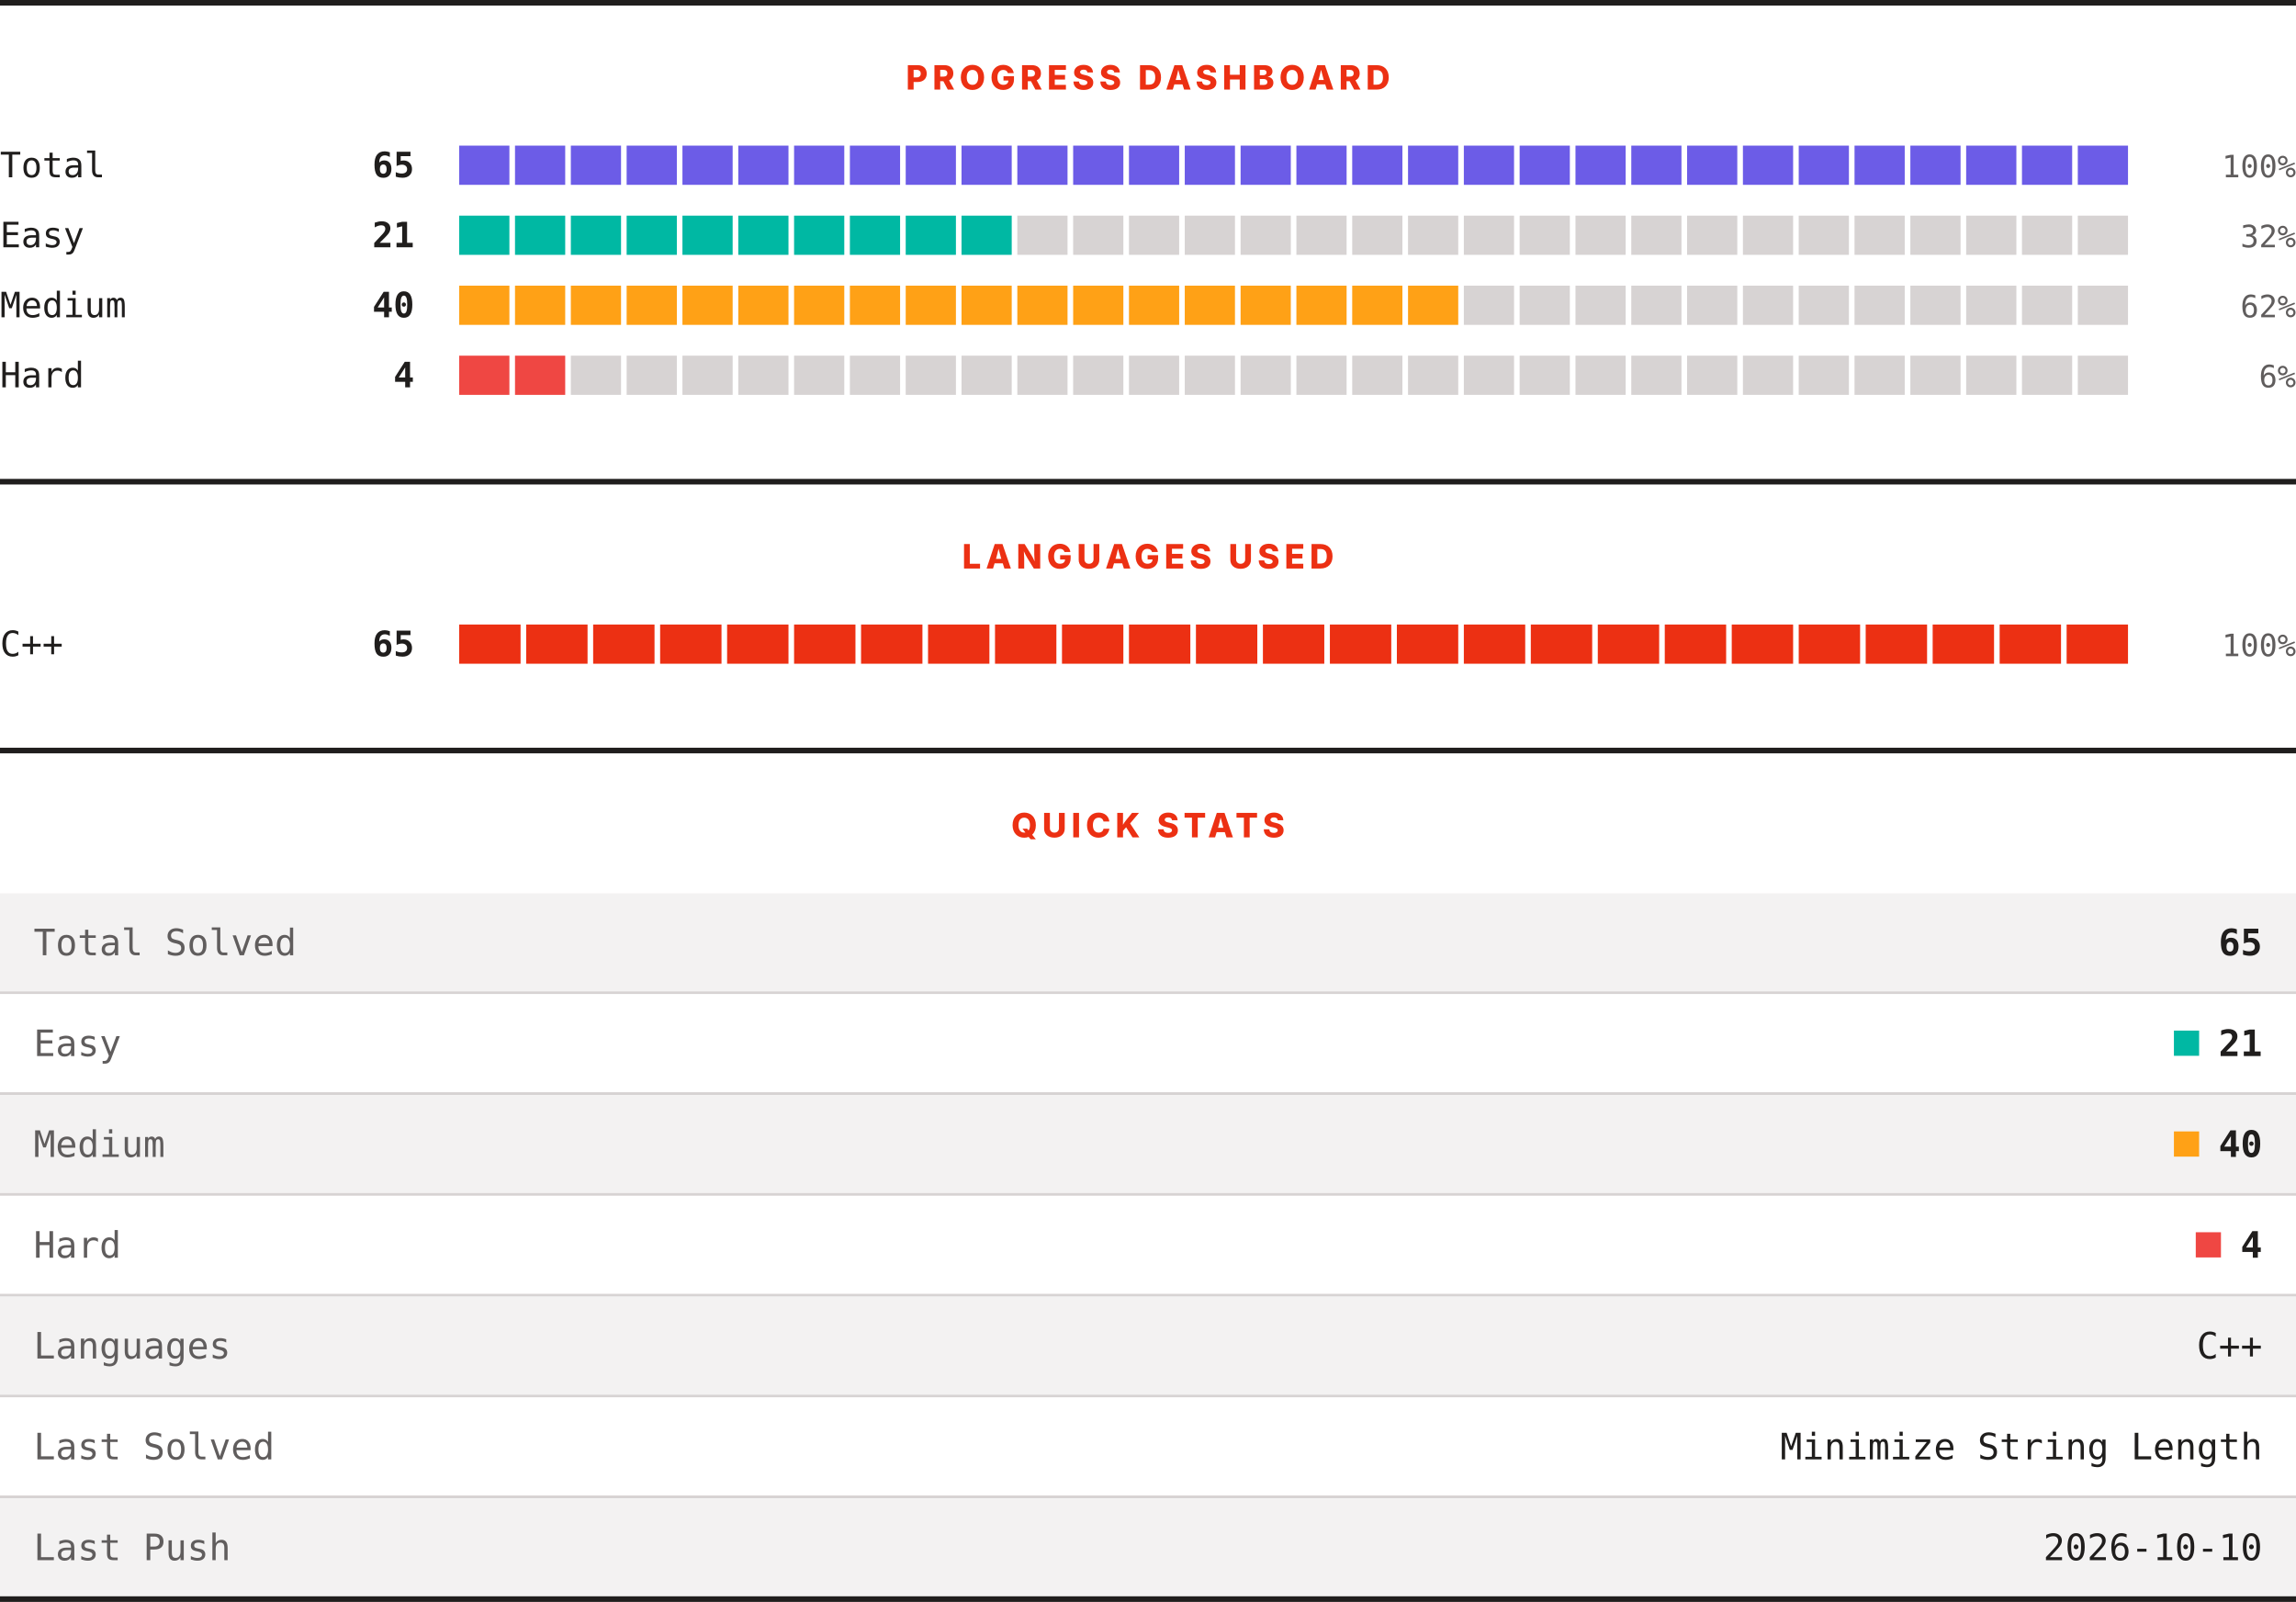
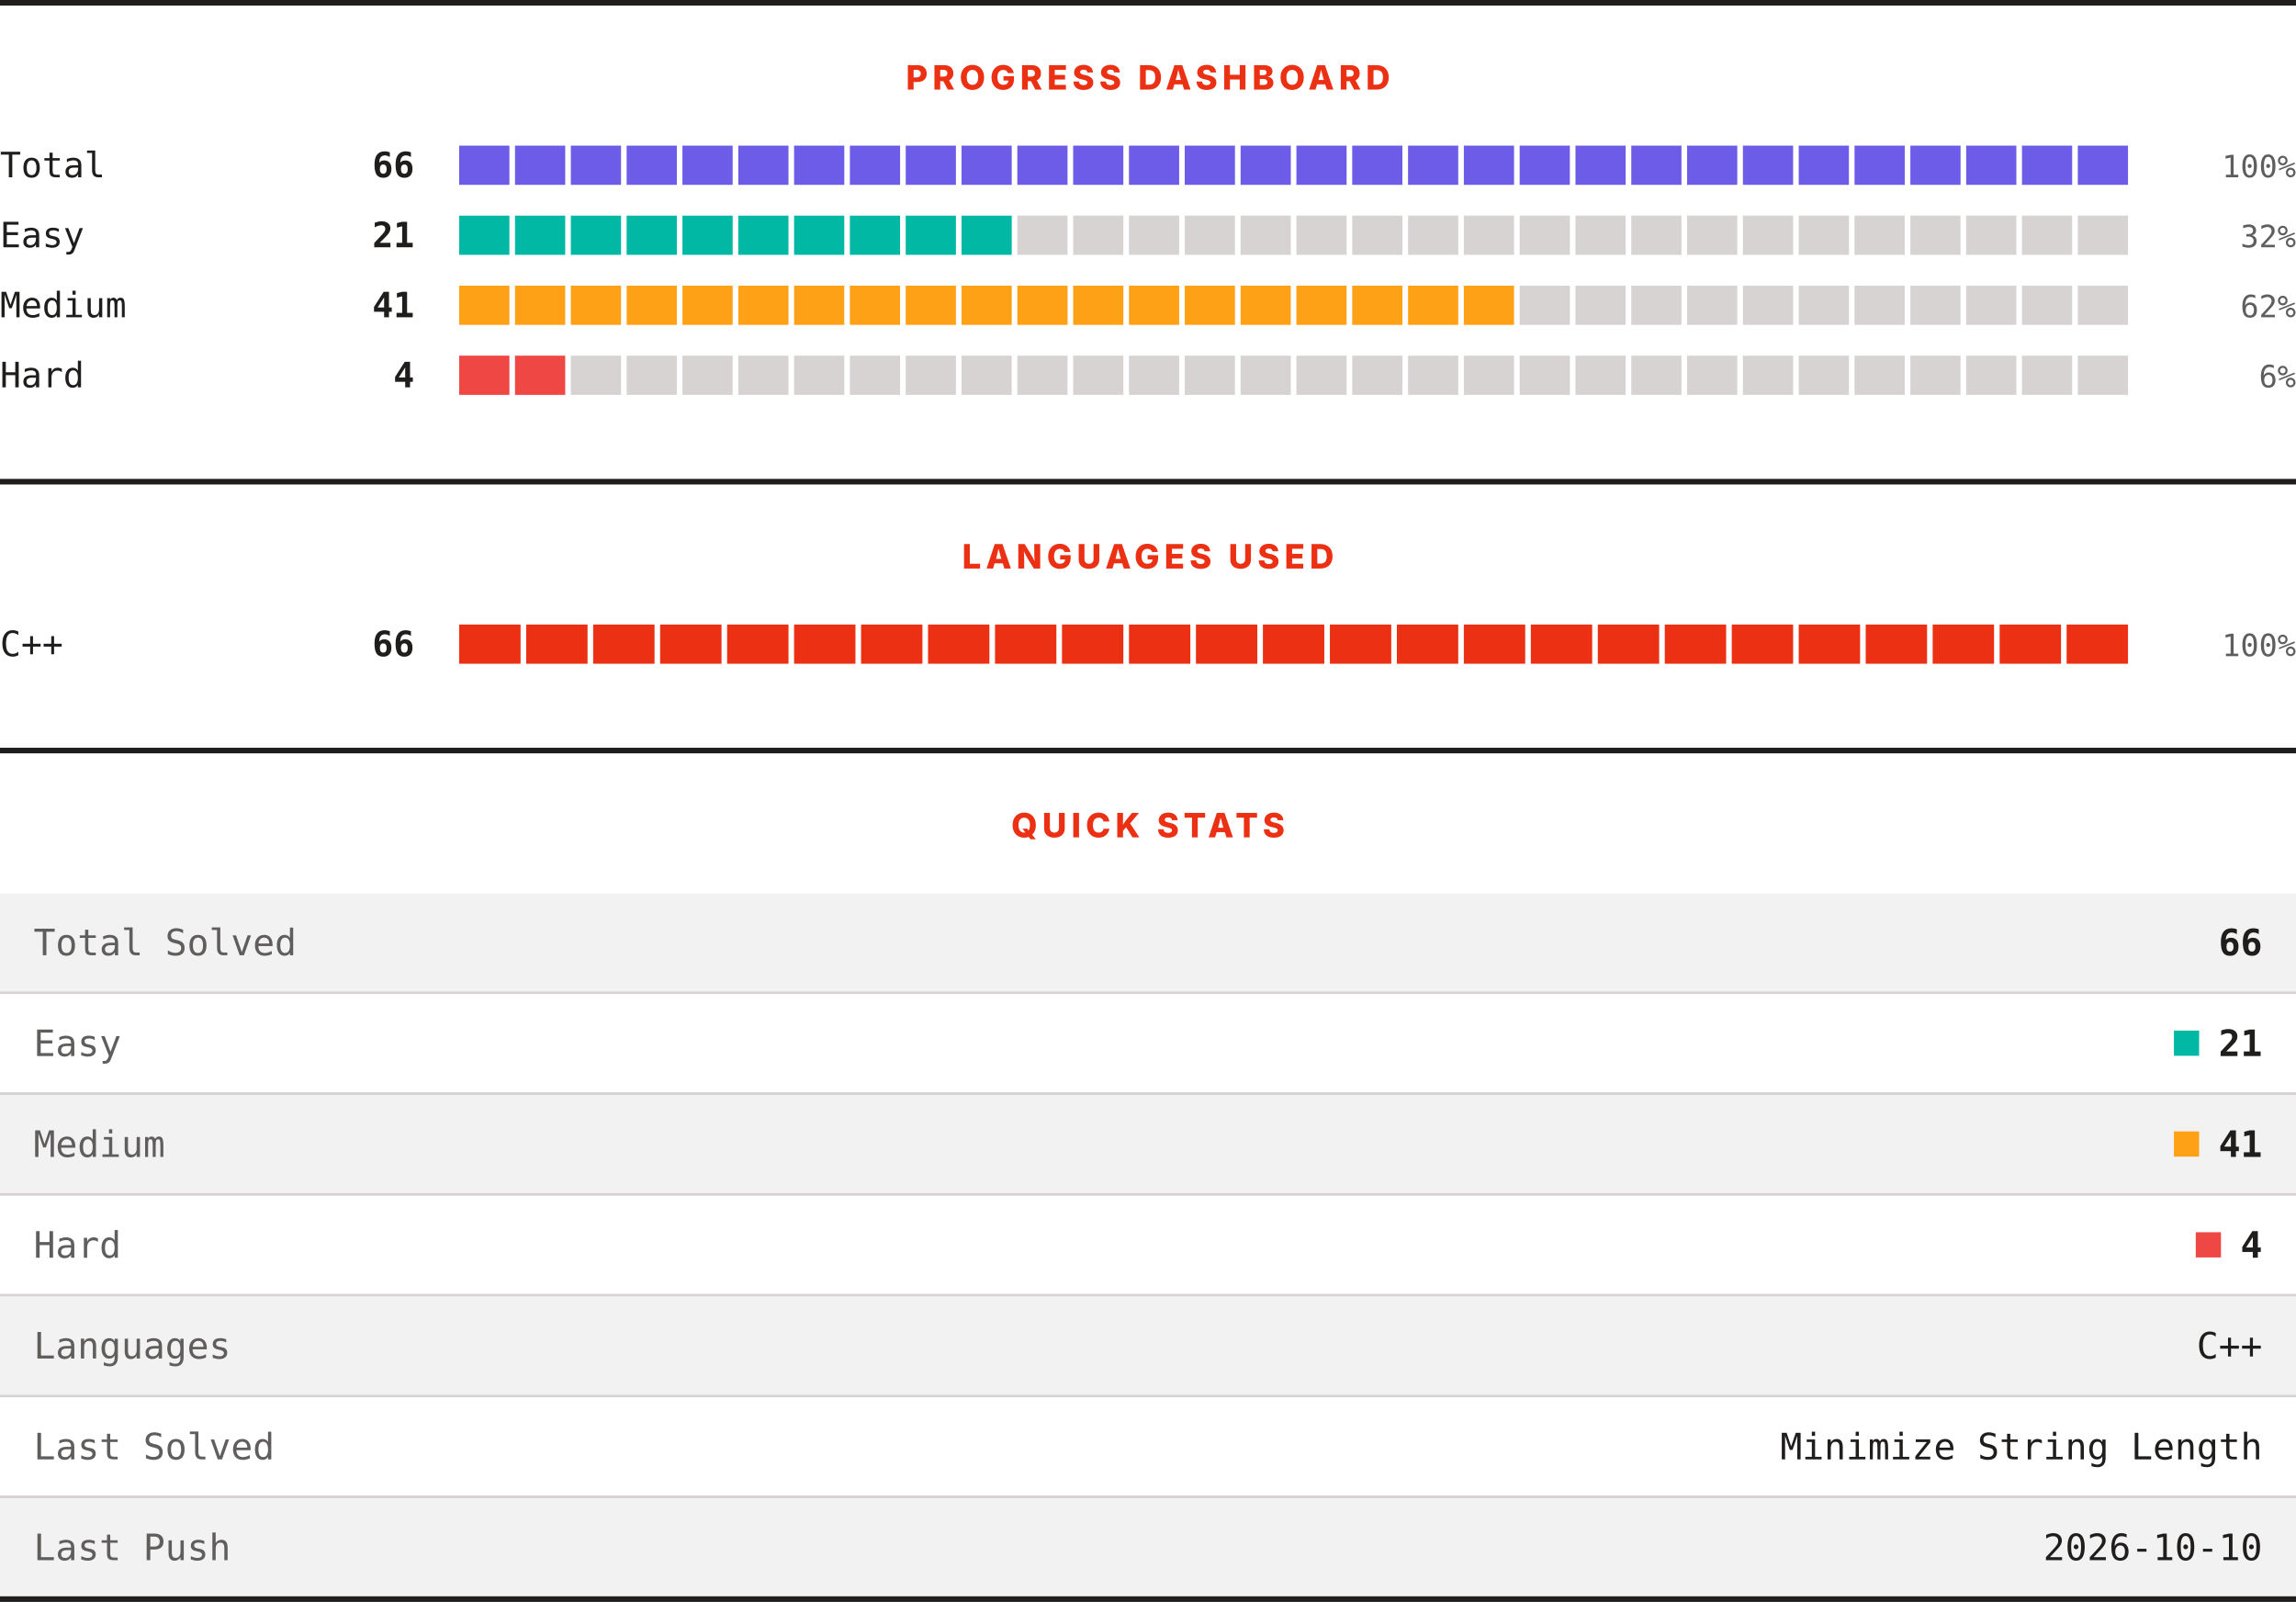
<svg xmlns="http://www.w3.org/2000/svg" width="820" height="572" viewBox="0 0 820 572" role="img" aria-label="LeetCode progress, languages and quick stats">
  <rect width="820" height="572" fill="#ffffff" />
  <rect x="0" y="0" width="820" height="2" fill="#201e1d" />
  <text x="410" y="32" text-anchor="middle" font-family="Archivo, system-ui, -apple-system, Segoe UI, sans-serif" font-size="12" font-weight="800" letter-spacing="1.68" fill="#ec3013">PROGRESS DASHBOARD</text>
  <text x="0" y="63.3" font-family="ui-monospace, SFMono-Regular, Menlo, Consolas, monospace" font-size="12.5" fill="#201e1d">Total</text>
-   <text x="148" y="63.3" text-anchor="end" font-family="ui-monospace, SFMono-Regular, Menlo, Consolas, monospace" font-size="12.5" font-weight="700" fill="#201e1d">65</text>
+   <text x="148" y="63.3" text-anchor="end" font-family="ui-monospace, SFMono-Regular, Menlo, Consolas, monospace" font-size="12.5" font-weight="700" fill="#201e1d">66</text>
  <rect x="164.00" y="52" width="17.93" height="14" fill="#6c5ce7" />
  <rect x="183.93" y="52" width="17.93" height="14" fill="#6c5ce7" />
  <rect x="203.87" y="52" width="17.93" height="14" fill="#6c5ce7" />
  <rect x="223.80" y="52" width="17.93" height="14" fill="#6c5ce7" />
  <rect x="243.73" y="52" width="17.93" height="14" fill="#6c5ce7" />
  <rect x="263.67" y="52" width="17.93" height="14" fill="#6c5ce7" />
  <rect x="283.60" y="52" width="17.93" height="14" fill="#6c5ce7" />
  <rect x="303.53" y="52" width="17.93" height="14" fill="#6c5ce7" />
  <rect x="323.47" y="52" width="17.93" height="14" fill="#6c5ce7" />
  <rect x="343.40" y="52" width="17.93" height="14" fill="#6c5ce7" />
  <rect x="363.33" y="52" width="17.93" height="14" fill="#6c5ce7" />
  <rect x="383.27" y="52" width="17.93" height="14" fill="#6c5ce7" />
  <rect x="403.20" y="52" width="17.93" height="14" fill="#6c5ce7" />
  <rect x="423.13" y="52" width="17.93" height="14" fill="#6c5ce7" />
  <rect x="443.07" y="52" width="17.93" height="14" fill="#6c5ce7" />
  <rect x="463.00" y="52" width="17.93" height="14" fill="#6c5ce7" />
  <rect x="482.93" y="52" width="17.93" height="14" fill="#6c5ce7" />
  <rect x="502.87" y="52" width="17.93" height="14" fill="#6c5ce7" />
  <rect x="522.80" y="52" width="17.93" height="14" fill="#6c5ce7" />
  <rect x="542.73" y="52" width="17.93" height="14" fill="#6c5ce7" />
  <rect x="562.67" y="52" width="17.93" height="14" fill="#6c5ce7" />
  <rect x="582.60" y="52" width="17.93" height="14" fill="#6c5ce7" />
  <rect x="602.53" y="52" width="17.93" height="14" fill="#6c5ce7" />
  <rect x="622.47" y="52" width="17.93" height="14" fill="#6c5ce7" />
  <rect x="642.40" y="52" width="17.93" height="14" fill="#6c5ce7" />
  <rect x="662.33" y="52" width="17.93" height="14" fill="#6c5ce7" />
  <rect x="682.27" y="52" width="17.93" height="14" fill="#6c5ce7" />
  <rect x="702.20" y="52" width="17.93" height="14" fill="#6c5ce7" />
  <rect x="722.13" y="52" width="17.93" height="14" fill="#6c5ce7" />
  <rect x="742.07" y="52" width="17.93" height="14" fill="#6c5ce7" />
  <text x="820" y="63.3" text-anchor="end" font-family="ui-monospace, SFMono-Regular, Menlo, Consolas, monospace" font-size="11" fill="#605d5d">100%</text>
  <text x="0" y="88.3" font-family="ui-monospace, SFMono-Regular, Menlo, Consolas, monospace" font-size="12.5" fill="#201e1d">Easy</text>
  <text x="148" y="88.3" text-anchor="end" font-family="ui-monospace, SFMono-Regular, Menlo, Consolas, monospace" font-size="12.5" font-weight="700" fill="#201e1d">21</text>
  <rect x="164.00" y="77" width="17.93" height="14" fill="#00b8a3" />
  <rect x="183.93" y="77" width="17.93" height="14" fill="#00b8a3" />
  <rect x="203.87" y="77" width="17.93" height="14" fill="#00b8a3" />
  <rect x="223.80" y="77" width="17.93" height="14" fill="#00b8a3" />
  <rect x="243.73" y="77" width="17.93" height="14" fill="#00b8a3" />
  <rect x="263.67" y="77" width="17.93" height="14" fill="#00b8a3" />
  <rect x="283.60" y="77" width="17.93" height="14" fill="#00b8a3" />
  <rect x="303.53" y="77" width="17.93" height="14" fill="#00b8a3" />
  <rect x="323.47" y="77" width="17.93" height="14" fill="#00b8a3" />
  <rect x="343.40" y="77" width="17.93" height="14" fill="#00b8a3" />
  <rect x="363.33" y="77" width="17.93" height="14" fill="#d7d3d3" />
  <rect x="383.27" y="77" width="17.93" height="14" fill="#d7d3d3" />
  <rect x="403.20" y="77" width="17.93" height="14" fill="#d7d3d3" />
  <rect x="423.13" y="77" width="17.93" height="14" fill="#d7d3d3" />
  <rect x="443.07" y="77" width="17.93" height="14" fill="#d7d3d3" />
  <rect x="463.00" y="77" width="17.93" height="14" fill="#d7d3d3" />
  <rect x="482.93" y="77" width="17.93" height="14" fill="#d7d3d3" />
  <rect x="502.87" y="77" width="17.93" height="14" fill="#d7d3d3" />
  <rect x="522.80" y="77" width="17.93" height="14" fill="#d7d3d3" />
  <rect x="542.73" y="77" width="17.93" height="14" fill="#d7d3d3" />
  <rect x="562.67" y="77" width="17.93" height="14" fill="#d7d3d3" />
  <rect x="582.60" y="77" width="17.93" height="14" fill="#d7d3d3" />
  <rect x="602.53" y="77" width="17.93" height="14" fill="#d7d3d3" />
  <rect x="622.47" y="77" width="17.93" height="14" fill="#d7d3d3" />
  <rect x="642.40" y="77" width="17.93" height="14" fill="#d7d3d3" />
  <rect x="662.33" y="77" width="17.93" height="14" fill="#d7d3d3" />
  <rect x="682.27" y="77" width="17.93" height="14" fill="#d7d3d3" />
  <rect x="702.20" y="77" width="17.93" height="14" fill="#d7d3d3" />
  <rect x="722.13" y="77" width="17.93" height="14" fill="#d7d3d3" />
  <rect x="742.07" y="77" width="17.93" height="14" fill="#d7d3d3" />
  <text x="820" y="88.3" text-anchor="end" font-family="ui-monospace, SFMono-Regular, Menlo, Consolas, monospace" font-size="11" fill="#605d5d">32%</text>
  <text x="0" y="113.3" font-family="ui-monospace, SFMono-Regular, Menlo, Consolas, monospace" font-size="12.5" fill="#201e1d">Medium</text>
-   <text x="148" y="113.3" text-anchor="end" font-family="ui-monospace, SFMono-Regular, Menlo, Consolas, monospace" font-size="12.5" font-weight="700" fill="#201e1d">40</text>
+   <text x="148" y="113.3" text-anchor="end" font-family="ui-monospace, SFMono-Regular, Menlo, Consolas, monospace" font-size="12.5" font-weight="700" fill="#201e1d">41</text>
  <rect x="164.00" y="102" width="17.93" height="14" fill="#ffa116" />
  <rect x="183.93" y="102" width="17.93" height="14" fill="#ffa116" />
  <rect x="203.87" y="102" width="17.93" height="14" fill="#ffa116" />
  <rect x="223.80" y="102" width="17.93" height="14" fill="#ffa116" />
  <rect x="243.73" y="102" width="17.93" height="14" fill="#ffa116" />
  <rect x="263.67" y="102" width="17.93" height="14" fill="#ffa116" />
  <rect x="283.60" y="102" width="17.93" height="14" fill="#ffa116" />
  <rect x="303.53" y="102" width="17.93" height="14" fill="#ffa116" />
  <rect x="323.47" y="102" width="17.93" height="14" fill="#ffa116" />
  <rect x="343.40" y="102" width="17.93" height="14" fill="#ffa116" />
  <rect x="363.33" y="102" width="17.93" height="14" fill="#ffa116" />
  <rect x="383.27" y="102" width="17.93" height="14" fill="#ffa116" />
  <rect x="403.20" y="102" width="17.93" height="14" fill="#ffa116" />
  <rect x="423.13" y="102" width="17.93" height="14" fill="#ffa116" />
  <rect x="443.07" y="102" width="17.93" height="14" fill="#ffa116" />
  <rect x="463.00" y="102" width="17.93" height="14" fill="#ffa116" />
  <rect x="482.93" y="102" width="17.93" height="14" fill="#ffa116" />
  <rect x="502.87" y="102" width="17.93" height="14" fill="#ffa116" />
-   <rect x="522.80" y="102" width="17.93" height="14" fill="#d7d3d3" />
+   <rect x="522.80" y="102" width="17.93" height="14" fill="#ffa116" />
  <rect x="542.73" y="102" width="17.93" height="14" fill="#d7d3d3" />
  <rect x="562.67" y="102" width="17.93" height="14" fill="#d7d3d3" />
  <rect x="582.60" y="102" width="17.93" height="14" fill="#d7d3d3" />
  <rect x="602.53" y="102" width="17.93" height="14" fill="#d7d3d3" />
  <rect x="622.47" y="102" width="17.93" height="14" fill="#d7d3d3" />
  <rect x="642.40" y="102" width="17.93" height="14" fill="#d7d3d3" />
  <rect x="662.33" y="102" width="17.93" height="14" fill="#d7d3d3" />
  <rect x="682.27" y="102" width="17.93" height="14" fill="#d7d3d3" />
  <rect x="702.20" y="102" width="17.93" height="14" fill="#d7d3d3" />
  <rect x="722.13" y="102" width="17.93" height="14" fill="#d7d3d3" />
  <rect x="742.07" y="102" width="17.93" height="14" fill="#d7d3d3" />
  <text x="820" y="113.3" text-anchor="end" font-family="ui-monospace, SFMono-Regular, Menlo, Consolas, monospace" font-size="11" fill="#605d5d">62%</text>
  <text x="0" y="138.3" font-family="ui-monospace, SFMono-Regular, Menlo, Consolas, monospace" font-size="12.5" fill="#201e1d">Hard</text>
  <text x="148" y="138.3" text-anchor="end" font-family="ui-monospace, SFMono-Regular, Menlo, Consolas, monospace" font-size="12.5" font-weight="700" fill="#201e1d">4</text>
  <rect x="164.00" y="127" width="17.93" height="14" fill="#ef4743" />
  <rect x="183.93" y="127" width="17.93" height="14" fill="#ef4743" />
  <rect x="203.87" y="127" width="17.93" height="14" fill="#d7d3d3" />
  <rect x="223.80" y="127" width="17.93" height="14" fill="#d7d3d3" />
  <rect x="243.73" y="127" width="17.93" height="14" fill="#d7d3d3" />
  <rect x="263.67" y="127" width="17.93" height="14" fill="#d7d3d3" />
  <rect x="283.60" y="127" width="17.93" height="14" fill="#d7d3d3" />
  <rect x="303.53" y="127" width="17.93" height="14" fill="#d7d3d3" />
  <rect x="323.47" y="127" width="17.93" height="14" fill="#d7d3d3" />
  <rect x="343.40" y="127" width="17.93" height="14" fill="#d7d3d3" />
  <rect x="363.33" y="127" width="17.93" height="14" fill="#d7d3d3" />
  <rect x="383.27" y="127" width="17.93" height="14" fill="#d7d3d3" />
  <rect x="403.20" y="127" width="17.93" height="14" fill="#d7d3d3" />
  <rect x="423.13" y="127" width="17.93" height="14" fill="#d7d3d3" />
  <rect x="443.07" y="127" width="17.93" height="14" fill="#d7d3d3" />
  <rect x="463.00" y="127" width="17.93" height="14" fill="#d7d3d3" />
  <rect x="482.93" y="127" width="17.93" height="14" fill="#d7d3d3" />
  <rect x="502.87" y="127" width="17.93" height="14" fill="#d7d3d3" />
  <rect x="522.80" y="127" width="17.93" height="14" fill="#d7d3d3" />
  <rect x="542.73" y="127" width="17.93" height="14" fill="#d7d3d3" />
  <rect x="562.67" y="127" width="17.93" height="14" fill="#d7d3d3" />
  <rect x="582.60" y="127" width="17.93" height="14" fill="#d7d3d3" />
  <rect x="602.53" y="127" width="17.93" height="14" fill="#d7d3d3" />
  <rect x="622.47" y="127" width="17.93" height="14" fill="#d7d3d3" />
  <rect x="642.40" y="127" width="17.93" height="14" fill="#d7d3d3" />
  <rect x="662.33" y="127" width="17.93" height="14" fill="#d7d3d3" />
  <rect x="682.27" y="127" width="17.93" height="14" fill="#d7d3d3" />
  <rect x="702.20" y="127" width="17.93" height="14" fill="#d7d3d3" />
  <rect x="722.13" y="127" width="17.93" height="14" fill="#d7d3d3" />
  <rect x="742.07" y="127" width="17.93" height="14" fill="#d7d3d3" />
  <text x="820" y="138.3" text-anchor="end" font-family="ui-monospace, SFMono-Regular, Menlo, Consolas, monospace" font-size="11" fill="#605d5d">6%</text>
  <rect x="0" y="171" width="820" height="2" fill="#201e1d" />
  <text x="410" y="203" text-anchor="middle" font-family="Archivo, system-ui, -apple-system, Segoe UI, sans-serif" font-size="12" font-weight="800" letter-spacing="1.68" fill="#ec3013">LANGUAGES USED</text>
  <text x="0" y="234.3" font-family="ui-monospace, SFMono-Regular, Menlo, Consolas, monospace" font-size="12.5" fill="#201e1d">C++</text>
-   <text x="148" y="234.3" text-anchor="end" font-family="ui-monospace, SFMono-Regular, Menlo, Consolas, monospace" font-size="12.5" font-weight="700" fill="#201e1d">65</text>
+   <text x="148" y="234.3" text-anchor="end" font-family="ui-monospace, SFMono-Regular, Menlo, Consolas, monospace" font-size="12.5" font-weight="700" fill="#201e1d">66</text>
  <rect x="164.00" y="223" width="21.92" height="14" fill="#ec3013" />
  <rect x="187.92" y="223" width="21.92" height="14" fill="#ec3013" />
  <rect x="211.84" y="223" width="21.92" height="14" fill="#ec3013" />
  <rect x="235.76" y="223" width="21.92" height="14" fill="#ec3013" />
  <rect x="259.68" y="223" width="21.92" height="14" fill="#ec3013" />
  <rect x="283.60" y="223" width="21.92" height="14" fill="#ec3013" />
  <rect x="307.52" y="223" width="21.92" height="14" fill="#ec3013" />
  <rect x="331.44" y="223" width="21.92" height="14" fill="#ec3013" />
  <rect x="355.36" y="223" width="21.92" height="14" fill="#ec3013" />
  <rect x="379.28" y="223" width="21.92" height="14" fill="#ec3013" />
  <rect x="403.20" y="223" width="21.92" height="14" fill="#ec3013" />
  <rect x="427.12" y="223" width="21.92" height="14" fill="#ec3013" />
  <rect x="451.04" y="223" width="21.92" height="14" fill="#ec3013" />
  <rect x="474.96" y="223" width="21.92" height="14" fill="#ec3013" />
  <rect x="498.88" y="223" width="21.92" height="14" fill="#ec3013" />
  <rect x="522.80" y="223" width="21.92" height="14" fill="#ec3013" />
  <rect x="546.72" y="223" width="21.92" height="14" fill="#ec3013" />
  <rect x="570.64" y="223" width="21.92" height="14" fill="#ec3013" />
  <rect x="594.56" y="223" width="21.92" height="14" fill="#ec3013" />
  <rect x="618.48" y="223" width="21.92" height="14" fill="#ec3013" />
  <rect x="642.40" y="223" width="21.92" height="14" fill="#ec3013" />
  <rect x="666.32" y="223" width="21.92" height="14" fill="#ec3013" />
  <rect x="690.24" y="223" width="21.92" height="14" fill="#ec3013" />
  <rect x="714.16" y="223" width="21.92" height="14" fill="#ec3013" />
  <rect x="738.08" y="223" width="21.92" height="14" fill="#ec3013" />
  <text x="820" y="234.3" text-anchor="end" font-family="ui-monospace, SFMono-Regular, Menlo, Consolas, monospace" font-size="11" fill="#605d5d">100%</text>
  <rect x="0" y="267" width="820" height="2" fill="#201e1d" />
  <text x="410" y="299" text-anchor="middle" font-family="Archivo, system-ui, -apple-system, Segoe UI, sans-serif" font-size="12" font-weight="800" letter-spacing="1.68" fill="#ec3013">QUICK STATS</text>
  <rect x="0" y="319" width="820" height="35" fill="#f3f2f2" />
  <text x="12" y="341.1" font-family="ui-monospace, SFMono-Regular, Menlo, Consolas, monospace" font-size="13" fill="#605d5d">Total Solved</text>
-   <text x="808" y="341.1" text-anchor="end" font-family="ui-monospace, SFMono-Regular, Menlo, Consolas, monospace" font-size="13" font-weight="700" fill="#201e1d">65</text>
+   <text x="808" y="341.1" text-anchor="end" font-family="ui-monospace, SFMono-Regular, Menlo, Consolas, monospace" font-size="13" font-weight="700" fill="#201e1d">66</text>
  <rect x="0" y="354" width="820" height="1" fill="#d7d3d3" />
  <rect x="0" y="355" width="820" height="35" fill="#ffffff" />
  <text x="12" y="377.1" font-family="ui-monospace, SFMono-Regular, Menlo, Consolas, monospace" font-size="13" fill="#605d5d">Easy</text>
  <rect x="776.4" y="368" width="9" height="9" fill="#00b8a3" />
  <text x="808" y="377.1" text-anchor="end" font-family="ui-monospace, SFMono-Regular, Menlo, Consolas, monospace" font-size="13" font-weight="700" fill="#201e1d">21</text>
  <rect x="0" y="390" width="820" height="1" fill="#d7d3d3" />
  <rect x="0" y="391" width="820" height="35" fill="#f3f2f2" />
  <text x="12" y="413.1" font-family="ui-monospace, SFMono-Regular, Menlo, Consolas, monospace" font-size="13" fill="#605d5d">Medium</text>
  <rect x="776.4" y="404" width="9" height="9" fill="#ffa116" />
-   <text x="808" y="413.1" text-anchor="end" font-family="ui-monospace, SFMono-Regular, Menlo, Consolas, monospace" font-size="13" font-weight="700" fill="#201e1d">40</text>
+   <text x="808" y="413.1" text-anchor="end" font-family="ui-monospace, SFMono-Regular, Menlo, Consolas, monospace" font-size="13" font-weight="700" fill="#201e1d">41</text>
  <rect x="0" y="426" width="820" height="1" fill="#d7d3d3" />
  <rect x="0" y="427" width="820" height="35" fill="#ffffff" />
  <text x="12" y="449.1" font-family="ui-monospace, SFMono-Regular, Menlo, Consolas, monospace" font-size="13" fill="#605d5d">Hard</text>
  <rect x="784.2" y="440" width="9" height="9" fill="#ef4743" />
  <text x="808" y="449.1" text-anchor="end" font-family="ui-monospace, SFMono-Regular, Menlo, Consolas, monospace" font-size="13" font-weight="700" fill="#201e1d">4</text>
  <rect x="0" y="462" width="820" height="1" fill="#d7d3d3" />
  <rect x="0" y="463" width="820" height="35" fill="#f3f2f2" />
  <text x="12" y="485.1" font-family="ui-monospace, SFMono-Regular, Menlo, Consolas, monospace" font-size="13" fill="#605d5d">Languages</text>
  <text x="808" y="485.1" text-anchor="end" font-family="ui-monospace, SFMono-Regular, Menlo, Consolas, monospace" font-size="13" fill="#201e1d">C++</text>
  <rect x="0" y="498" width="820" height="1" fill="#d7d3d3" />
  <rect x="0" y="499" width="820" height="35" fill="#ffffff" />
  <text x="12" y="521.1" font-family="ui-monospace, SFMono-Regular, Menlo, Consolas, monospace" font-size="13" fill="#605d5d">Last Solved</text>
  <text x="808" y="521.1" text-anchor="end" font-family="ui-monospace, SFMono-Regular, Menlo, Consolas, monospace" font-size="13" fill="#201e1d">Minimize String Length</text>
  <rect x="0" y="534" width="820" height="1" fill="#d7d3d3" />
  <rect x="0" y="535" width="820" height="35" fill="#f3f2f2" />
  <text x="12" y="557.1" font-family="ui-monospace, SFMono-Regular, Menlo, Consolas, monospace" font-size="13" fill="#605d5d">Last Push</text>
  <text x="808" y="557.1" text-anchor="end" font-family="ui-monospace, SFMono-Regular, Menlo, Consolas, monospace" font-size="13" fill="#201e1d">2026-10-10</text>
  <rect x="0" y="570" width="820" height="2" fill="#201e1d" />
</svg>
